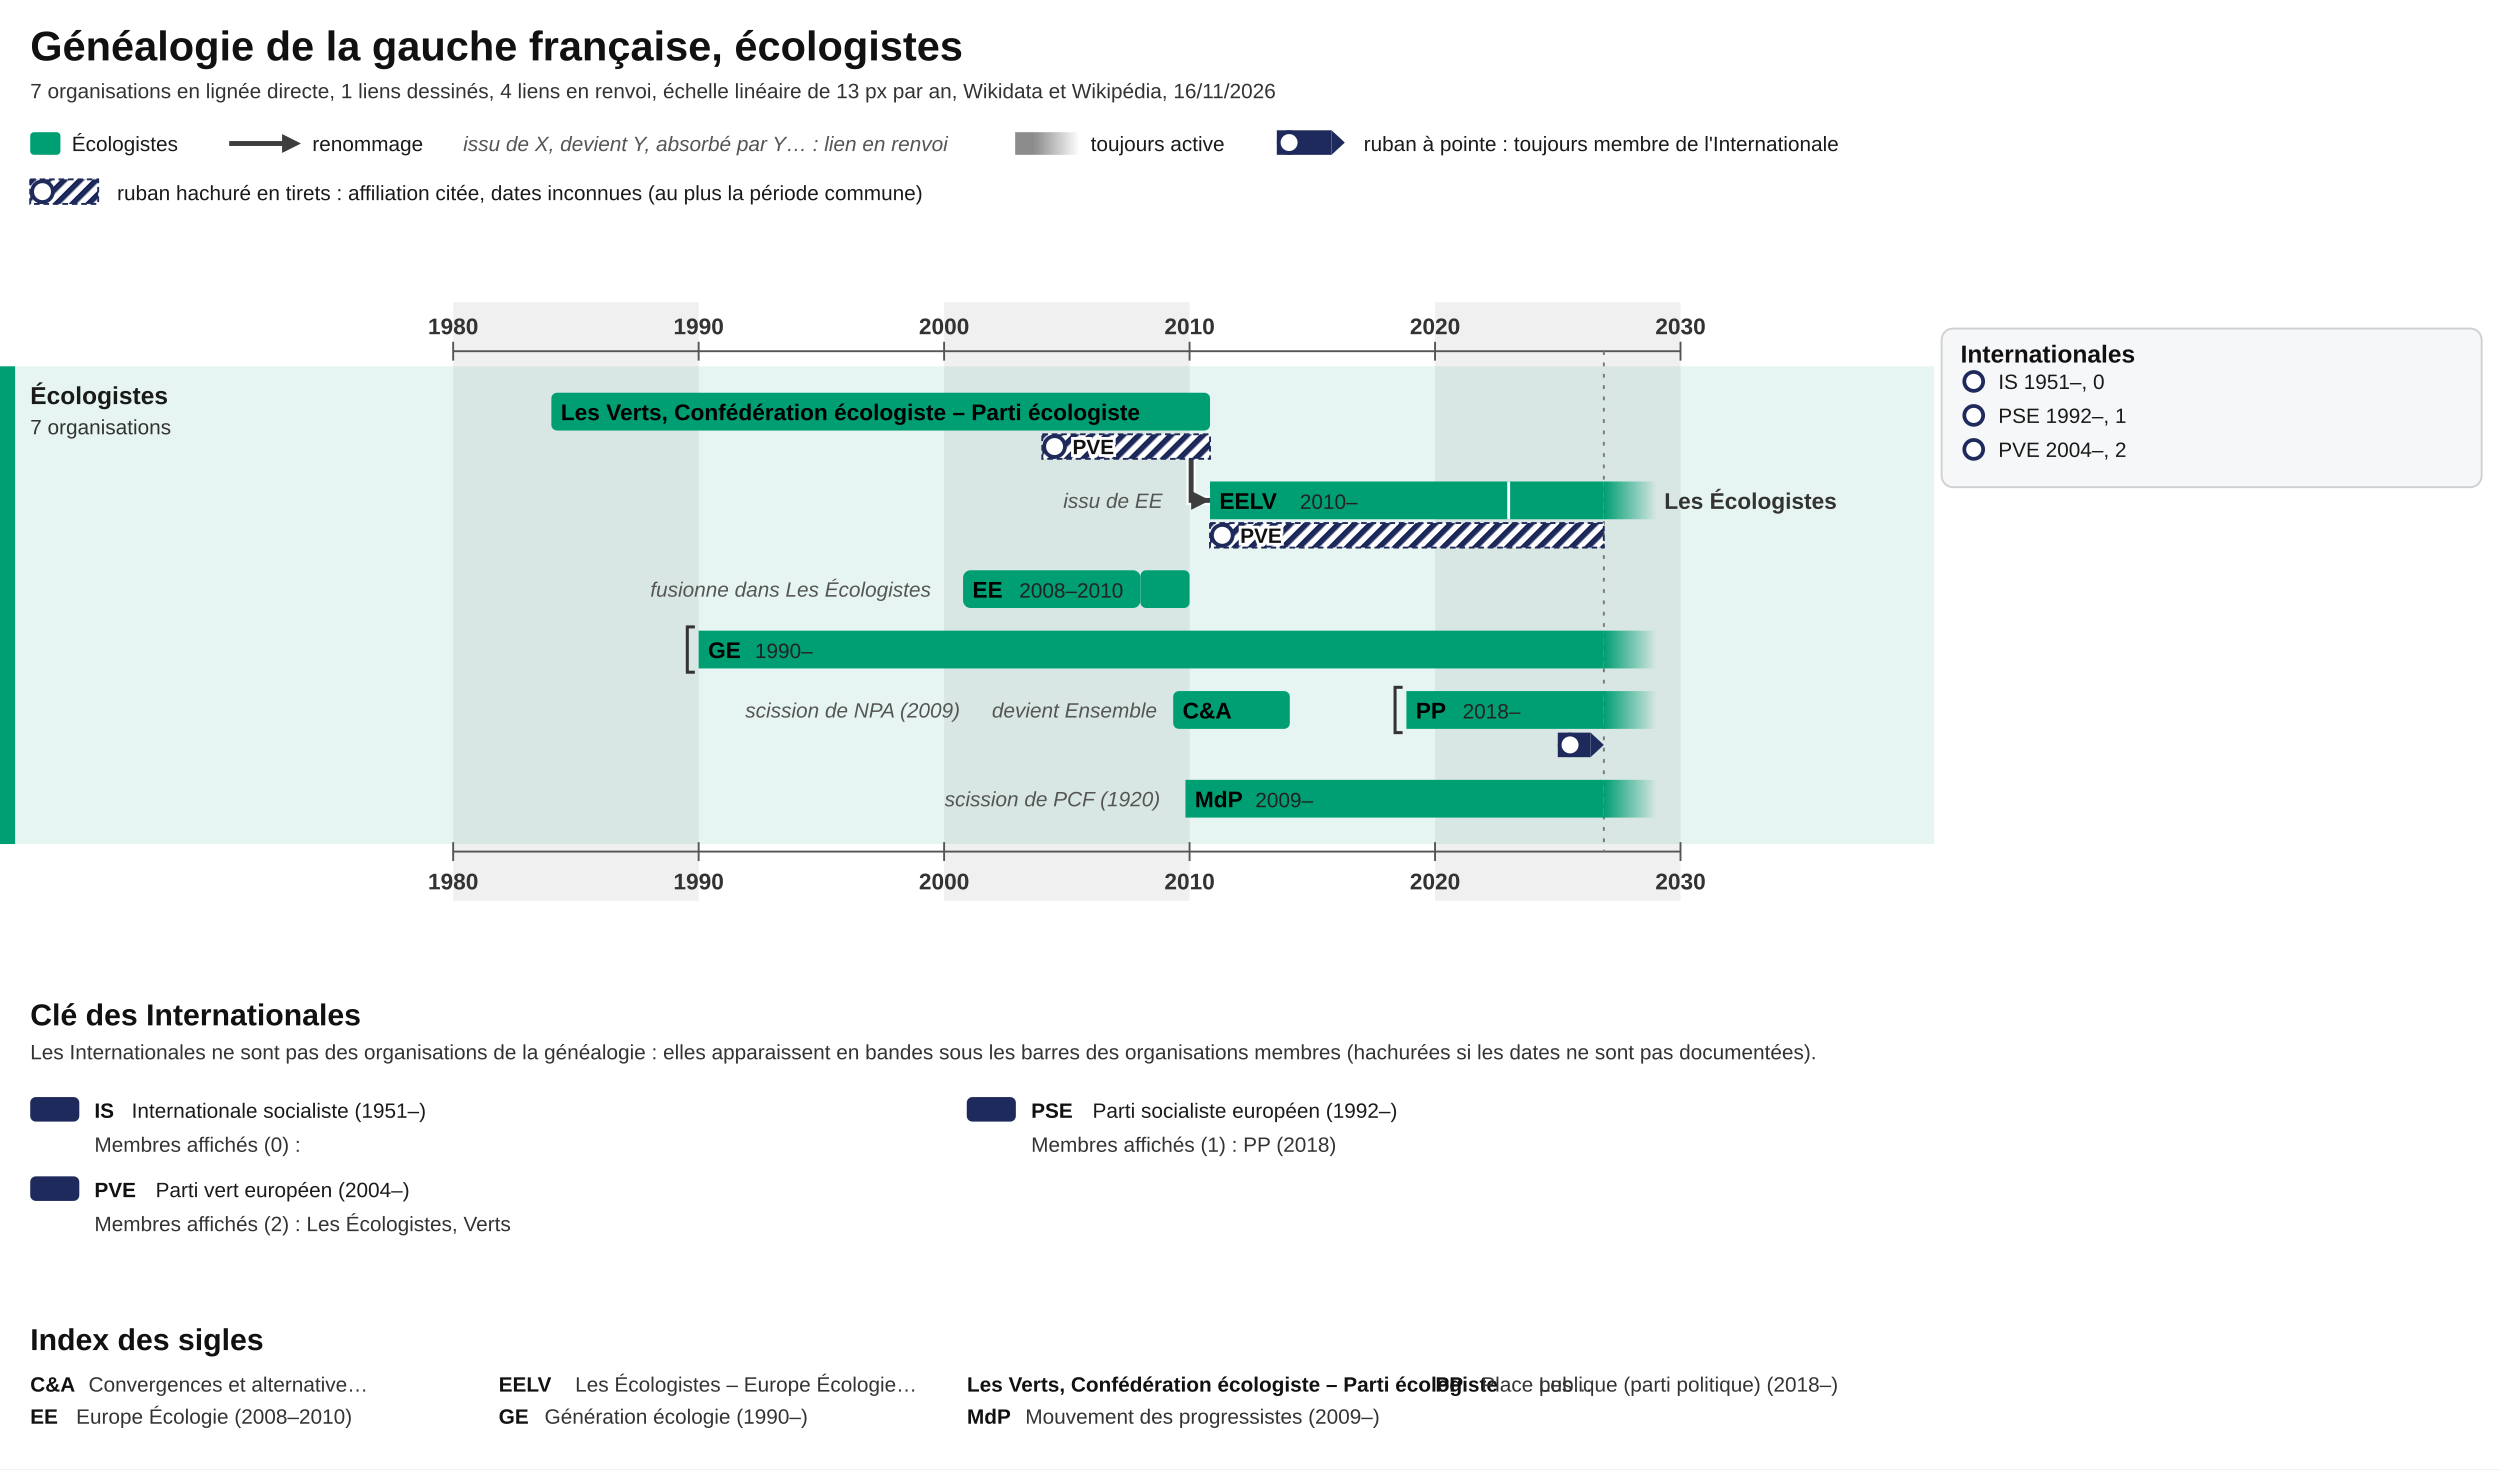
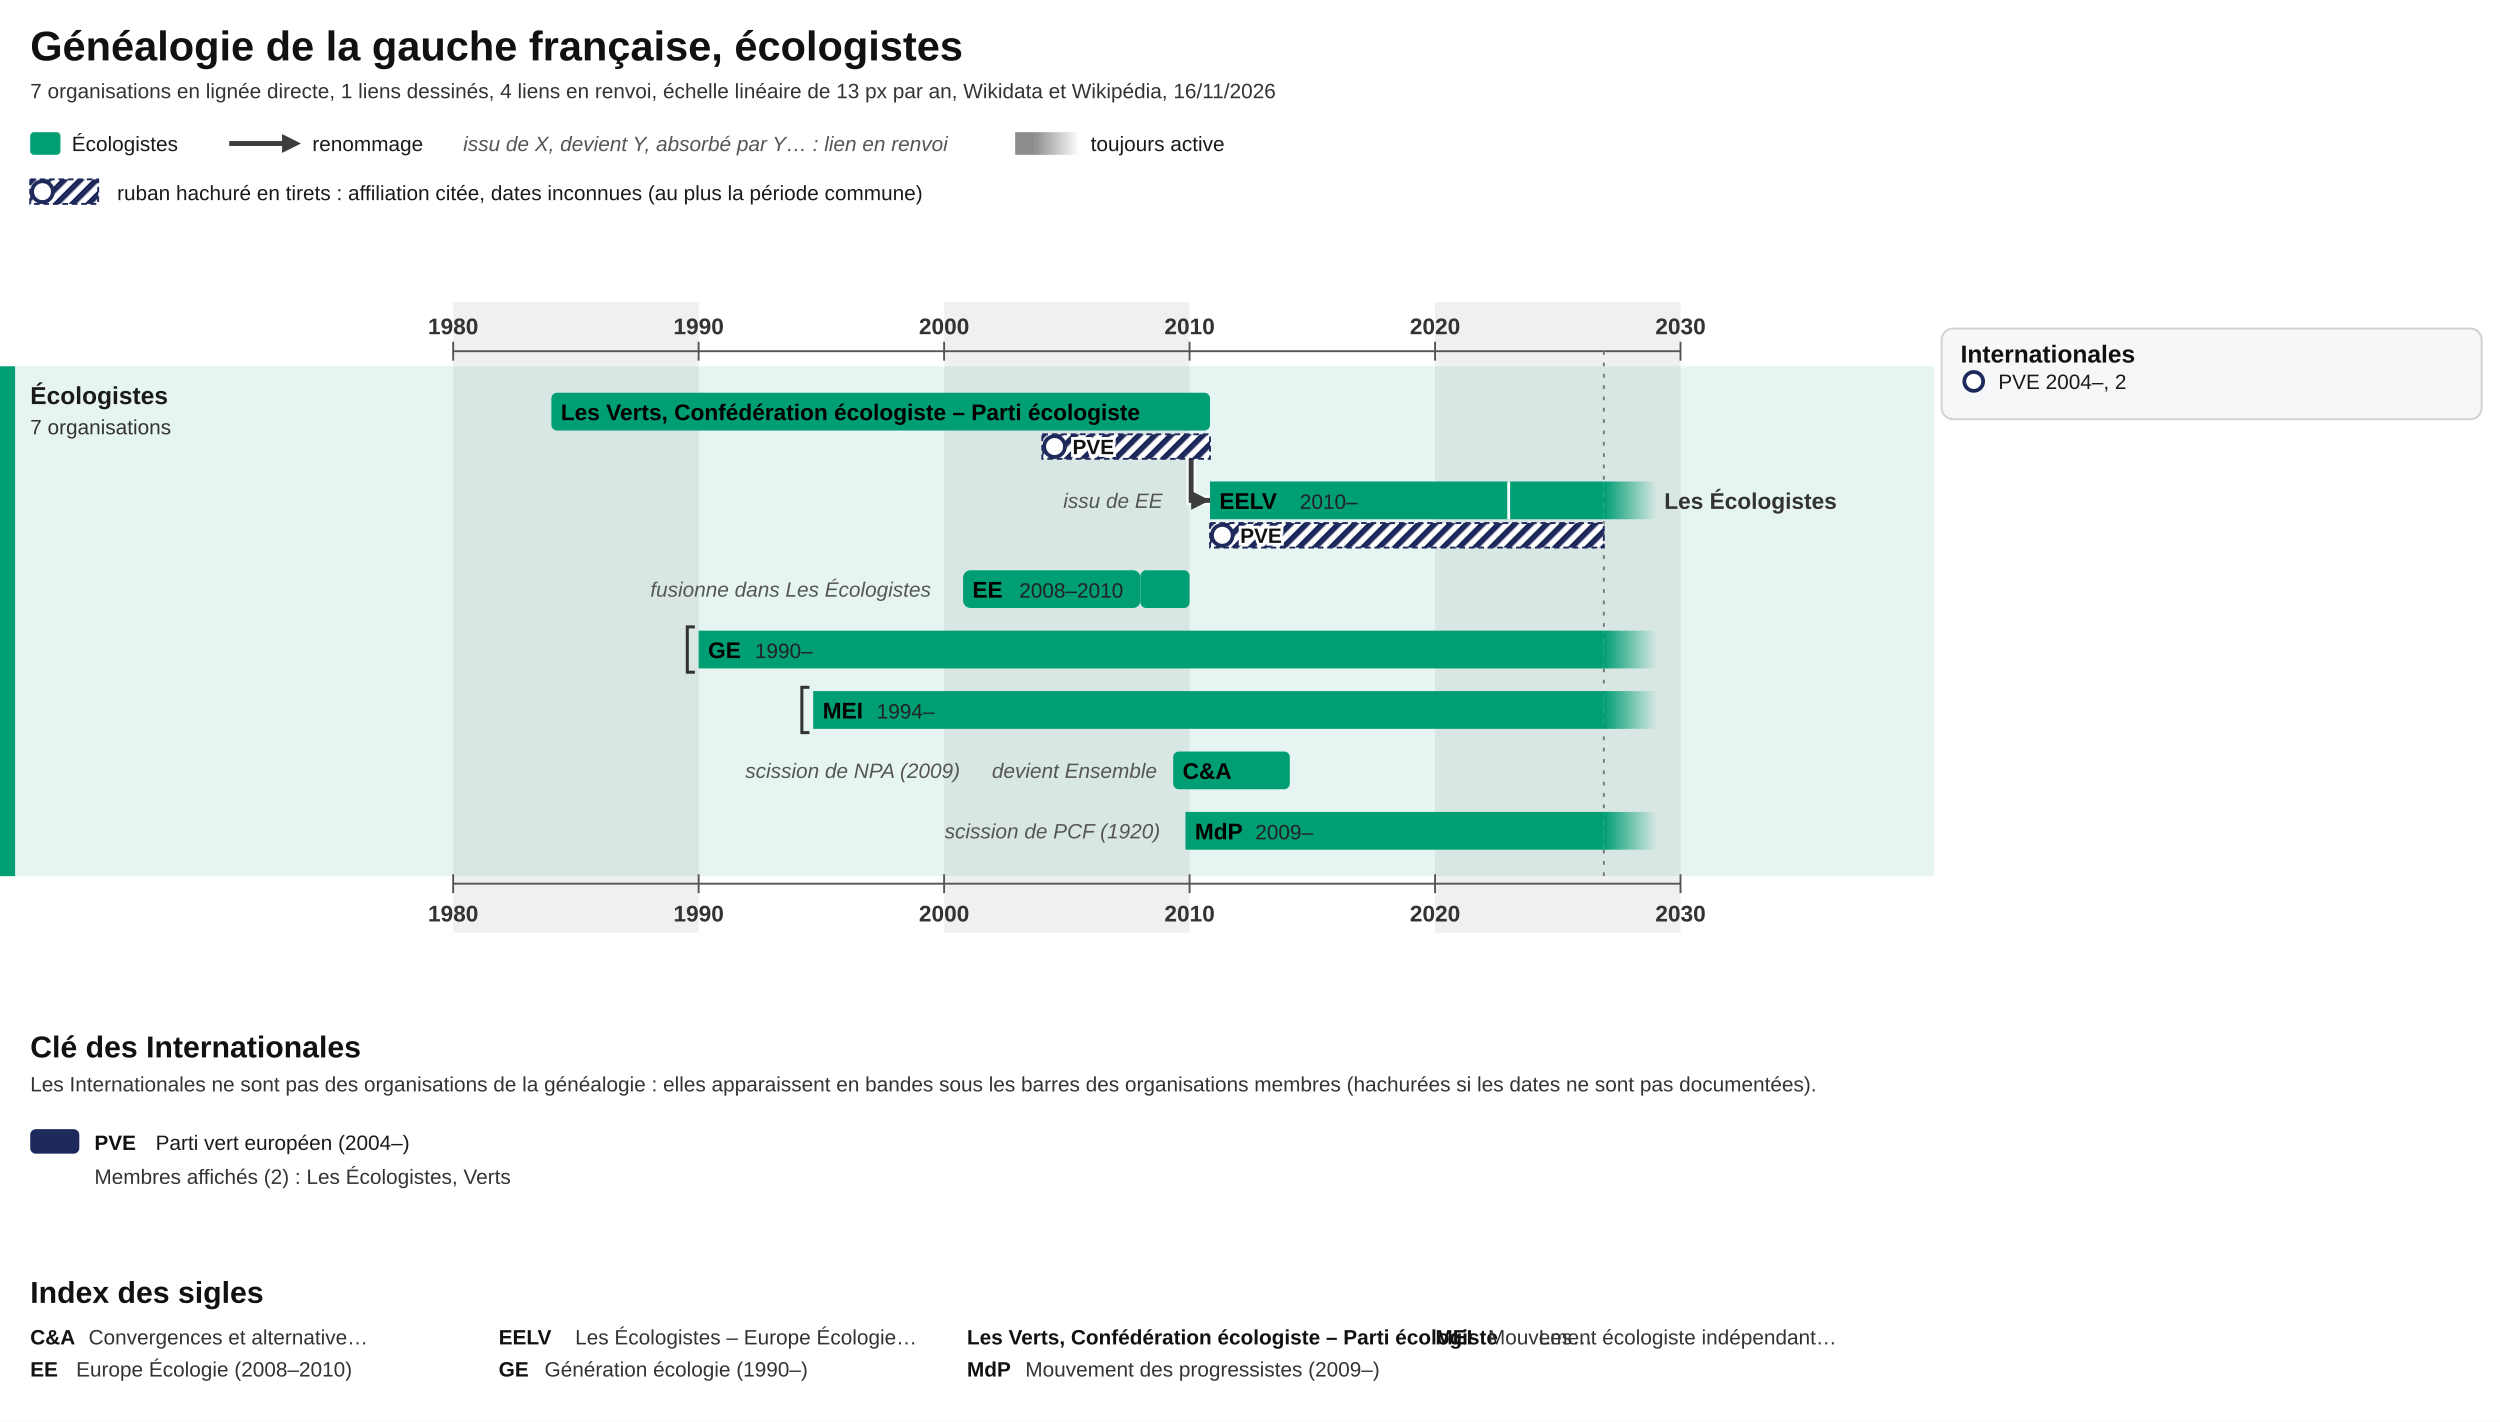
- <svg xmlns="http://www.w3.org/2000/svg" id="arbre" width="1324" height="778" viewBox="0 0 1324 778" data-x0="240" data-t0="1980" data-ppa="13.0" data-aujourdhui="2026.8744" data-min-w="6" data-seuil-annees="40" data-seuil-voies="2" data-seuil-rangs="6" data-cassure="" data-cassure-px="44" data-degrade="28" data-n-barres="7" data-vue-famille="oui" font-family="Arial, Helvetica, sans-serif">
+ <svg xmlns="http://www.w3.org/2000/svg" id="arbre" width="1324" height="753" viewBox="0 0 1324 753" data-x0="240" data-t0="1980" data-ppa="13.0" data-aujourdhui="2026.8744" data-min-w="6" data-seuil-annees="40" data-seuil-voies="2" data-seuil-rangs="6" data-cassure="" data-cassure-px="44" data-degrade="28" data-n-barres="7" data-vue-famille="oui" font-family="Arial, Helvetica, sans-serif">
  <defs>
+     <linearGradient id="g-009E73">
+       <stop offset="0" stop-color="#009E73" />
+       <stop offset="1" stop-color="#009E73" stop-opacity="0" />
+     </linearGradient>
    <linearGradient id="g-8C8C8C">
      <stop offset="0" stop-color="#8C8C8C" />
      <stop offset="1" stop-color="#8C8C8C" stop-opacity="0" />
-     </linearGradient>
-     <linearGradient id="g-009E73">
-       <stop offset="0" stop-color="#009E73" />
-       <stop offset="1" stop-color="#009E73" stop-opacity="0" />
    </linearGradient>
    <pattern id="h-332288" width="6" height="6" patternUnits="userSpaceOnUse" patternTransform="rotate(45)">
      <rect width="6" height="6" fill="#FFFFFF" />
      <rect width="3" height="6" fill="#332288" />
    </pattern>
    <pattern id="h-1F2A5C" width="6" height="6" patternUnits="userSpaceOnUse" patternTransform="rotate(45)">
      <rect width="6" height="6" fill="#FFFFFF" />
      <rect width="3" height="6" fill="#1F2A5C" />
    </pattern>
  </defs>
-   <rect width="1324" height="778" fill="#FFFFFF" />
+   <rect width="1324" height="753" fill="#FFFFFF" />
  <g class="voie" data-voie="0" data-cle="écologistes">
-     <rect class="fond-voie" x="0" y="194.0" width="1024.3" height="253.0" fill="#E6F5F1" />
-     <rect class="bord-voie" x="0" y="194.0" width="8" height="253.0" fill="#009E73" />
+     <rect class="fond-voie" x="0" y="194.0" width="1024.3" height="270.0" fill="#E6F5F1" />
+     <rect class="bord-voie" x="0" y="194.0" width="8" height="270.0" fill="#009E73" />
    <text x="16.0" y="214.0" font-size="13" font-family="Arial, Helvetica, sans-serif" font-weight="bold" fill="#1A1A1A" text-anchor="start" class="voie-t">Écologistes</text>
    <text x="16.0" y="230.0" font-size="11" font-family="Arial, Helvetica, sans-serif" fill="#333333" text-anchor="start" class="voie-t">7 organisations</text>
  </g>
-   <rect class="bande-decennie" x="240.0" y="160.0" width="130.0" height="317.0" fill="#000000" fill-opacity="0.06" />
-   <rect class="bande-decennie" x="500.0" y="160.0" width="130.0" height="317.0" fill="#000000" fill-opacity="0.06" />
-   <rect class="bande-decennie" x="760.0" y="160.0" width="130.0" height="317.0" fill="#000000" fill-opacity="0.06" />
+   <rect class="bande-decennie" x="240.0" y="160.0" width="130.0" height="334.0" fill="#000000" fill-opacity="0.06" />
+   <rect class="bande-decennie" x="500.0" y="160.0" width="130.0" height="334.0" fill="#000000" fill-opacity="0.06" />
+   <rect class="bande-decennie" x="760.0" y="160.0" width="130.0" height="334.0" fill="#000000" fill-opacity="0.06" />
  <g class="axe-haut">
    <line x1="240.0" x2="890.0" y1="186.0" y2="186.0" stroke="#555555" />
    <line x1="240.0" x2="240.0" y1="181.0" y2="191.0" stroke="#555555" />
    <text x="240.0" y="177.0" font-size="12" font-family="Arial, Helvetica, sans-serif" font-weight="bold" fill="#333333" text-anchor="middle" class="axe-t">1980</text>
    <line x1="370.0" x2="370.0" y1="181.0" y2="191.0" stroke="#555555" />
    <text x="370.0" y="177.0" font-size="12" font-family="Arial, Helvetica, sans-serif" font-weight="bold" fill="#333333" text-anchor="middle" class="axe-t">1990</text>
    <line x1="500.0" x2="500.0" y1="181.0" y2="191.0" stroke="#555555" />
    <text x="500.0" y="177.0" font-size="12" font-family="Arial, Helvetica, sans-serif" font-weight="bold" fill="#333333" text-anchor="middle" class="axe-t">2000</text>
    <line x1="630.0" x2="630.0" y1="181.0" y2="191.0" stroke="#555555" />
    <text x="630.0" y="177.0" font-size="12" font-family="Arial, Helvetica, sans-serif" font-weight="bold" fill="#333333" text-anchor="middle" class="axe-t">2010</text>
    <line x1="760.0" x2="760.0" y1="181.0" y2="191.0" stroke="#555555" />
    <text x="760.0" y="177.0" font-size="12" font-family="Arial, Helvetica, sans-serif" font-weight="bold" fill="#333333" text-anchor="middle" class="axe-t">2020</text>
    <line x1="890.0" x2="890.0" y1="181.0" y2="191.0" stroke="#555555" />
    <text x="890.0" y="177.0" font-size="12" font-family="Arial, Helvetica, sans-serif" font-weight="bold" fill="#333333" text-anchor="middle" class="axe-t">2030</text>
  </g>
  <g class="axe-bas">
-     <line x1="240.0" x2="890.0" y1="451.0" y2="451.0" stroke="#555555" />
-     <line x1="240.0" x2="240.0" y1="446.0" y2="456.0" stroke="#555555" />
-     <text x="240.0" y="471.0" font-size="12" font-family="Arial, Helvetica, sans-serif" font-weight="bold" fill="#333333" text-anchor="middle" class="axe-t">1980</text>
-     <line x1="370.0" x2="370.0" y1="446.0" y2="456.0" stroke="#555555" />
-     <text x="370.0" y="471.0" font-size="12" font-family="Arial, Helvetica, sans-serif" font-weight="bold" fill="#333333" text-anchor="middle" class="axe-t">1990</text>
-     <line x1="500.0" x2="500.0" y1="446.0" y2="456.0" stroke="#555555" />
-     <text x="500.0" y="471.0" font-size="12" font-family="Arial, Helvetica, sans-serif" font-weight="bold" fill="#333333" text-anchor="middle" class="axe-t">2000</text>
-     <line x1="630.0" x2="630.0" y1="446.0" y2="456.0" stroke="#555555" />
-     <text x="630.0" y="471.0" font-size="12" font-family="Arial, Helvetica, sans-serif" font-weight="bold" fill="#333333" text-anchor="middle" class="axe-t">2010</text>
-     <line x1="760.0" x2="760.0" y1="446.0" y2="456.0" stroke="#555555" />
-     <text x="760.0" y="471.0" font-size="12" font-family="Arial, Helvetica, sans-serif" font-weight="bold" fill="#333333" text-anchor="middle" class="axe-t">2020</text>
-     <line x1="890.0" x2="890.0" y1="446.0" y2="456.0" stroke="#555555" />
-     <text x="890.0" y="471.0" font-size="12" font-family="Arial, Helvetica, sans-serif" font-weight="bold" fill="#333333" text-anchor="middle" class="axe-t">2030</text>
+     <line x1="240.0" x2="890.0" y1="468.0" y2="468.0" stroke="#555555" />
+     <line x1="240.0" x2="240.0" y1="463.0" y2="473.0" stroke="#555555" />
+     <text x="240.0" y="488.0" font-size="12" font-family="Arial, Helvetica, sans-serif" font-weight="bold" fill="#333333" text-anchor="middle" class="axe-t">1980</text>
+     <line x1="370.0" x2="370.0" y1="463.0" y2="473.0" stroke="#555555" />
+     <text x="370.0" y="488.0" font-size="12" font-family="Arial, Helvetica, sans-serif" font-weight="bold" fill="#333333" text-anchor="middle" class="axe-t">1990</text>
+     <line x1="500.0" x2="500.0" y1="463.0" y2="473.0" stroke="#555555" />
+     <text x="500.0" y="488.0" font-size="12" font-family="Arial, Helvetica, sans-serif" font-weight="bold" fill="#333333" text-anchor="middle" class="axe-t">2000</text>
+     <line x1="630.0" x2="630.0" y1="463.0" y2="473.0" stroke="#555555" />
+     <text x="630.0" y="488.0" font-size="12" font-family="Arial, Helvetica, sans-serif" font-weight="bold" fill="#333333" text-anchor="middle" class="axe-t">2010</text>
+     <line x1="760.0" x2="760.0" y1="463.0" y2="473.0" stroke="#555555" />
+     <text x="760.0" y="488.0" font-size="12" font-family="Arial, Helvetica, sans-serif" font-weight="bold" fill="#333333" text-anchor="middle" class="axe-t">2020</text>
+     <line x1="890.0" x2="890.0" y1="463.0" y2="473.0" stroke="#555555" />
+     <text x="890.0" y="488.0" font-size="12" font-family="Arial, Helvetica, sans-serif" font-weight="bold" fill="#333333" text-anchor="middle" class="axe-t">2030</text>
  </g>
-   <line x1="849.4" x2="849.4" y1="186.0" y2="451.0" stroke="#777777" stroke-dasharray="2 4" />
+   <line x1="849.4" x2="849.4" y1="186.0" y2="468.0" stroke="#777777" stroke-dasharray="2 4" />
  <g class="contenu-voie" data-voie="0">
    <g class="org" data-id="Q743390" data-intl="Q950179" data-recherche="verts les verts">
      <rect class="barre" data-id="Q743390" data-debut="1984.0000" data-fin="2010.8333" data-statut="fin_connue" data-majeure="oui" x="292.00" y="208.00" width="348.83" height="20" rx="3" fill="#009E73" />
    </g>
    <g class="org" data-id="Q613786" data-intl="Q950179" data-recherche="les ecologistes les ecologistes – europe ecologie les verts">
      <rect class="barre" data-id="Q613786" data-debut="2010.8333" data-fin="actif" data-statut="actif_valide" data-majeure="oui" x="640.83" y="255.00" width="208.53" height="20" rx="0" fill="#009E73" />
      <rect class="fin-ouverte" x="849.37" y="255.00" width="28.00" height="20" fill="url(#g-009E73)" />
    </g>
    <g class="org" data-id="Q557045" data-intl="" data-recherche="ee europe ecologie">
      <rect class="barre" data-id="Q557045" data-debut="2008.0000" data-fin="2010.0000" data-statut="fin_connue" data-majeure="" x="604.00" y="302.00" width="26.00" height="20" rx="3" fill="#009E73" />
    </g>
    <g class="org" data-id="Q1153753" data-intl="" data-recherche="ge generation ecologie">
      <rect class="barre" data-id="Q1153753" data-debut="1990.0000" data-fin="actif" data-statut="actif_valide" data-majeure="oui" x="370.00" y="334.00" width="479.37" height="20" rx="0" fill="#009E73" />
      <path class="sans-ancetre" d="M368.00 332.00 H364.00 V356.00 H368.00" stroke="#333333" stroke-width="1.6" fill="none" />
      <rect class="fin-ouverte" x="849.37" y="334.00" width="28.00" height="20" fill="url(#g-009E73)" />
    </g>
-     <g class="org" data-id="Q2996386" data-intl="" data-recherche="c&amp;a convergences et alternative">
-       <rect class="barre" data-id="Q2996386" data-debut="2009.3333" data-fin="2014.0833" data-statut="fin_connue" data-majeure="" x="621.33" y="366.00" width="61.75" height="20" rx="3" fill="#009E73" />
-     </g>
-     <g class="org" data-id="Q58366009" data-intl="Q220945" data-recherche="pp (2018) place publique (parti politique)">
-       <rect class="barre" data-id="Q58366009" data-debut="2018.8333" data-fin="actif" data-statut="actif_valide" data-majeure="oui" x="744.83" y="366.00" width="104.53" height="20" rx="0" fill="#009E73" />
-       <path class="sans-ancetre" d="M742.83 364.00 H738.83 V388.00 H742.83" stroke="#333333" stroke-width="1.6" fill="none" />
+     <g class="org" data-id="Q1156061" data-intl="" data-recherche="mei mouvement ecologiste independant">
+       <rect class="barre" data-id="Q1156061" data-debut="1994.6667" data-fin="actif" data-statut="actif_valide" data-majeure="oui" x="430.67" y="366.00" width="418.70" height="20" rx="0" fill="#009E73" />
+       <path class="sans-ancetre" d="M428.67 364.00 H424.67 V388.00 H428.67" stroke="#333333" stroke-width="1.6" fill="none" />
      <rect class="fin-ouverte" x="849.37" y="366.00" width="28.00" height="20" fill="url(#g-009E73)" />
    </g>
+     <g class="org" data-id="Q2996386" data-intl="" data-recherche="c&amp;a convergences et alternative">
+       <rect class="barre" data-id="Q2996386" data-debut="2009.3333" data-fin="2014.0833" data-statut="fin_connue" data-majeure="" x="621.33" y="398.00" width="61.75" height="20" rx="3" fill="#009E73" />
+     </g>
    <g class="org" data-id="Q3326849" data-intl="" data-recherche="mdp mouvement des progressistes">
-       <rect class="barre" data-id="Q3326849" data-debut="2009.8333" data-fin="actif" data-statut="actif_valide" data-majeure="oui" x="627.83" y="413.00" width="221.53" height="20" rx="0" fill="#009E73" />
-       <rect class="fin-ouverte" x="849.37" y="413.00" width="28.00" height="20" fill="url(#g-009E73)" />
+       <rect class="barre" data-id="Q3326849" data-debut="2009.8333" data-fin="actif" data-statut="actif_valide" data-majeure="oui" x="627.83" y="430.00" width="221.53" height="20" rx="0" fill="#009E73" />
+       <rect class="fin-ouverte" x="849.37" y="430.00" width="28.00" height="20" fill="url(#g-009E73)" />
    </g>
  </g>
  <g class="liens">
    <g class="lien" data-a="Q743390" data-b="Q613786" data-rel="renommage" data-annees="0.77" data-voies="0" data-rangs="1" data-majeur="" data-va="0" data-vb="0">
      <path class="halo geo" d="M630.83 243.00 L630.83 265.00 L640.83 265.00" data-geo="[[630.83, 243.0, 0], [630.83, 265.0, 0], [640.83, 265.0, 0]]" fill="none" stroke="#FFFFFF" stroke-width="5.1" stroke-opacity="0.85" />
      <path class="trait geo" d="M630.83 243.00 L630.83 265.00 L640.83 265.00" data-geo="[[630.83, 243.0, 0], [630.83, 265.0, 0], [640.83, 265.0, 0]]" fill="none" stroke="#3D3D3D" stroke-width="2.6" />
      <polygon class="fleche geo" data-geo="[[640.83, 265.0, 0], [630.83, 260.0, 0], [630.83, 270.0, 0]]" points="640.83,265.00 630.83,260.00 630.83,270.00" fill="#3D3D3D" />
    </g>
  </g>
  <g class="contenu-voie" data-voie="0">
    <g class="org org-haut" data-id="Q743390" data-intl="Q950179" data-recherche="verts les verts">
      <g class="bande" data-intl="Q950179" data-parti="Q743390" data-certitude="a_documenter" data-fin="coupee">
        <rect class="bande-r" x="552.00" y="230.00" width="88.83" height="13" fill="url(#h-1F2A5C)" stroke="#1F2A5C" stroke-width="1" stroke-dasharray="3 2" data-bbox="552.00,230.00,88.83,13" />
        <circle class="medaillon" cx="558.50" cy="236.50" r="5.50" fill="#FFFFFF" stroke="#1F2A5C" stroke-width="2" />
        <text x="568.0" y="240.5" font-size="11" font-family="Arial, Helvetica, sans-serif" font-weight="bold" fill="#111111" text-anchor="start" class="bande-t" data-bbox="568.00,231.00,26.42,12" stroke="#FFFFFF" stroke-width="3" paint-order="stroke">PVE</text>
      </g>
      <rect class="tag" data-id="Q743390" data-dedans="oui" x="292.00" y="208.00" width="348.83" height="20" fill="none" data-bbox="292.00,208.00,348.83,20" />
      <text x="297.0" y="222.5" font-size="12" font-family="Arial, Helvetica, sans-serif" font-weight="bold" fill="#000000" text-anchor="start" class="tag-t" data-org="Q743390" data-bbox="297.00,211.50,323.60,13">Les Verts, Confédération écologiste – Parti écologiste</text>
    </g>
    <g class="org org-haut" data-id="Q613786" data-intl="Q950179" data-recherche="les ecologistes les ecologistes – europe ecologie les verts">
      <g class="bande" data-intl="Q950179" data-parti="Q613786" data-certitude="a_documenter" data-fin="coupee">
        <rect class="bande-r" x="640.83" y="277.00" width="208.53" height="13" fill="url(#h-1F2A5C)" stroke="#1F2A5C" stroke-width="1" stroke-dasharray="3 2" data-bbox="640.83,277.00,208.53,13" />
        <circle class="medaillon" cx="647.33" cy="283.50" r="5.50" fill="#FFFFFF" stroke="#1F2A5C" stroke-width="2" />
        <text x="656.8" y="287.5" font-size="11" font-family="Arial, Helvetica, sans-serif" font-weight="bold" fill="#111111" text-anchor="start" class="bande-t" data-bbox="656.83,278.00,26.42,12" stroke="#FFFFFF" stroke-width="3" paint-order="stroke">PVE</text>
      </g>
      <rect class="tag" data-id="Q613786" data-dedans="oui" x="640.83" y="255.00" width="208.53" height="20" fill="none" data-bbox="640.83,255.00,208.53,20" />
      <text x="645.8" y="269.5" font-size="12" font-family="Arial, Helvetica, sans-serif" font-weight="bold" fill="#000000" text-anchor="start" class="tag-t" data-org="Q613786" data-bbox="645.83,258.50,37.52,13">EELV</text>
      <text x="688.4" y="269.5" font-size="11" font-family="Arial, Helvetica, sans-serif" fill="#222222" text-anchor="start" class="tag-t" data-org="Q613786" data-bbox="688.35,259.50,33.68,12">2010–</text>
      <line class="nom-trait" x1="799.00" x2="799.00" y1="255.00" y2="275.00" stroke="#FFFFFF" stroke-width="1.5" />
      <text x="881.4" y="269.5" font-size="12" font-family="Arial, Helvetica, sans-serif" font-weight="bold" fill="#333333" text-anchor="start" class="nom-t" data-org="Q613786" data-apres="oui" data-bbox="881.37,258.50,99.92,13">Les Écologistes</text>
      <text x="563.1" y="269.0" font-size="11" font-family="Arial, Helvetica, sans-serif" font-style="italic" fill="#555555" class="renvoi" data-org="Q613786" data-a="Q557045" data-b="Q613786" data-bbox="563.07,258.00,58.76,13">issu de EE</text>
    </g>
    <g class="org org-haut" data-id="Q557045" data-intl="" data-recherche="ee europe ecologie">
      <rect class="tag-fond" x="510.04" y="302.00" width="93.96" height="20" rx="4" fill="#009E73" />
      <rect class="tag" data-id="Q557045" data-dedans="" x="510.04" y="302.00" width="93.96" height="20" fill="none" data-bbox="510.04,302.00,93.96,20" />
      <text x="515.0" y="316.5" font-size="12" font-family="Arial, Helvetica, sans-serif" font-weight="bold" fill="#000000" text-anchor="start" class="tag-t" data-org="Q557045" data-bbox="515.04,305.50,19.76,13">EE</text>
      <text x="539.8" y="316.5" font-size="11" font-family="Arial, Helvetica, sans-serif" fill="#222222" text-anchor="start" class="tag-t" data-org="Q557045" data-bbox="539.80,306.50,59.20,12">2008–2010</text>
      <text x="344.4" y="316.0" font-size="11" font-family="Arial, Helvetica, sans-serif" font-style="italic" fill="#555555" class="renvoi" data-org="Q557045" data-a="Q557045" data-b="Q613786" data-bbox="344.44,305.00,162.60,13">fusionne dans Les Écologistes</text>
    </g>
    <g class="org org-haut" data-id="Q1153753" data-intl="" data-recherche="ge generation ecologie">
      <rect class="tag" data-id="Q1153753" data-dedans="oui" x="370.00" y="334.00" width="479.37" height="20" fill="none" data-bbox="370.00,334.00,479.37,20" />
      <text x="375.0" y="348.5" font-size="12" font-family="Arial, Helvetica, sans-serif" font-weight="bold" fill="#000000" text-anchor="start" class="tag-t" data-org="Q1153753" data-bbox="375.00,337.50,19.76,13">GE</text>
      <text x="399.8" y="348.5" font-size="11" font-family="Arial, Helvetica, sans-serif" fill="#222222" text-anchor="start" class="tag-t" data-org="Q1153753" data-bbox="399.76,338.50,33.68,12">1990–</text>
    </g>
+     <g class="org org-haut" data-id="Q1156061" data-intl="" data-recherche="mei mouvement ecologiste independant">
+       <rect class="tag" data-id="Q1156061" data-dedans="oui" x="430.67" y="366.00" width="418.70" height="20" fill="none" data-bbox="430.67,366.00,418.70,20" />
+       <text x="435.7" y="380.5" font-size="12" font-family="Arial, Helvetica, sans-serif" font-weight="bold" fill="#000000" text-anchor="start" class="tag-t" data-org="Q1156061" data-bbox="435.67,369.50,23.60,13">MEI</text>
+       <text x="464.3" y="380.5" font-size="11" font-family="Arial, Helvetica, sans-serif" fill="#222222" text-anchor="start" class="tag-t" data-org="Q1156061" data-bbox="464.27,370.50,33.68,12">1994–</text>
+     </g>
    <g class="org org-haut" data-id="Q2996386" data-intl="" data-recherche="c&amp;a convergences et alternative">
-       <rect class="tag" data-id="Q2996386" data-dedans="oui" x="621.33" y="366.00" width="61.75" height="20" fill="none" data-bbox="621.33,366.00,61.75,20" />
-       <text x="626.3" y="380.5" font-size="12" font-family="Arial, Helvetica, sans-serif" font-weight="bold" fill="#000000" text-anchor="start" class="tag-t" data-org="Q2996386" data-bbox="626.33,369.50,26.96,13">C&amp;A</text>
-       <text x="394.7" y="380.0" font-size="11" font-family="Arial, Helvetica, sans-serif" font-style="italic" fill="#555555" class="renvoi" data-org="Q2996386" data-a="Q1045425" data-b="Q2996386" data-bbox="394.71,369.00,124.54,13">scission de NPA (2009)</text>
-       <text x="525.3" y="380.0" font-size="11" font-family="Arial, Helvetica, sans-serif" font-style="italic" fill="#555555" class="renvoi" data-org="Q2996386" data-a="Q2996386" data-b="Q15985232" data-bbox="525.25,369.00,93.08,13">devient Ensemble</text>
-     </g>
-     <g class="org org-haut" data-id="Q58366009" data-intl="Q220945" data-recherche="pp (2018) place publique (parti politique)">
-       <g class="bande" data-intl="Q220945" data-parti="Q58366009" data-certitude="documentee" data-fin="membre">
-         <rect class="bande-r" x="825.00" y="388.00" width="17.37" height="13" fill="#1F2A5C" data-bbox="825.00,388.00,24.37,13" />
-         <polygon class="bande-pointe" points="842.37,388.00 849.37,394.50 842.37,401.00" fill="#1F2A5C" />
-         <circle class="medaillon" cx="831.50" cy="394.50" r="5.50" fill="#FFFFFF" stroke="#1F2A5C" stroke-width="2" />
-       </g>
-       <rect class="tag" data-id="Q58366009" data-dedans="oui" x="744.83" y="366.00" width="104.53" height="20" fill="none" data-bbox="744.83,366.00,104.53,20" />
-       <text x="749.8" y="380.5" font-size="12" font-family="Arial, Helvetica, sans-serif" font-weight="bold" fill="#000000" text-anchor="start" class="tag-t" data-org="Q58366009" data-bbox="749.83,369.50,19.76,13">PP</text>
-       <text x="774.6" y="380.5" font-size="11" font-family="Arial, Helvetica, sans-serif" fill="#222222" text-anchor="start" class="tag-t" data-org="Q58366009" data-bbox="774.59,370.50,33.68,12">2018–</text>
+       <rect class="tag" data-id="Q2996386" data-dedans="oui" x="621.33" y="398.00" width="61.75" height="20" fill="none" data-bbox="621.33,398.00,61.75,20" />
+       <text x="626.3" y="412.5" font-size="12" font-family="Arial, Helvetica, sans-serif" font-weight="bold" fill="#000000" text-anchor="start" class="tag-t" data-org="Q2996386" data-bbox="626.33,401.50,26.96,13">C&amp;A</text>
+       <text x="394.7" y="412.0" font-size="11" font-family="Arial, Helvetica, sans-serif" font-style="italic" fill="#555555" class="renvoi" data-org="Q2996386" data-a="Q1045425" data-b="Q2996386" data-bbox="394.71,401.00,124.54,13">scission de NPA (2009)</text>
+       <text x="525.3" y="412.0" font-size="11" font-family="Arial, Helvetica, sans-serif" font-style="italic" fill="#555555" class="renvoi" data-org="Q2996386" data-a="Q2996386" data-b="Q15985232" data-bbox="525.25,401.00,93.08,13">devient Ensemble</text>
    </g>
    <g class="org org-haut" data-id="Q3326849" data-intl="" data-recherche="mdp mouvement des progressistes">
-       <rect class="tag" data-id="Q3326849" data-dedans="oui" x="627.83" y="413.00" width="221.53" height="20" fill="none" data-bbox="627.83,413.00,221.53,20" />
-       <text x="632.8" y="427.5" font-size="12" font-family="Arial, Helvetica, sans-serif" font-weight="bold" fill="#000000" text-anchor="start" class="tag-t" data-org="Q3326849" data-bbox="632.83,416.50,26.96,13">MdP</text>
-       <text x="664.8" y="427.5" font-size="11" font-family="Arial, Helvetica, sans-serif" fill="#222222" text-anchor="start" class="tag-t" data-org="Q3326849" data-bbox="664.79,417.50,33.68,12">2009–</text>
-       <text x="500.3" y="427.0" font-size="11" font-family="Arial, Helvetica, sans-serif" font-style="italic" fill="#555555" class="renvoi" data-org="Q3326849" data-a="Q192821" data-b="Q3326849" data-bbox="500.29,416.00,124.54,13">scission de PCF (1920)</text>
+       <rect class="tag" data-id="Q3326849" data-dedans="oui" x="627.83" y="430.00" width="221.53" height="20" fill="none" data-bbox="627.83,430.00,221.53,20" />
+       <text x="632.8" y="444.5" font-size="12" font-family="Arial, Helvetica, sans-serif" font-weight="bold" fill="#000000" text-anchor="start" class="tag-t" data-org="Q3326849" data-bbox="632.83,433.50,26.96,13">MdP</text>
+       <text x="664.8" y="444.5" font-size="11" font-family="Arial, Helvetica, sans-serif" fill="#222222" text-anchor="start" class="tag-t" data-org="Q3326849" data-bbox="664.79,434.50,33.68,12">2009–</text>
+       <text x="500.3" y="444.0" font-size="11" font-family="Arial, Helvetica, sans-serif" font-style="italic" fill="#555555" class="renvoi" data-org="Q3326849" data-a="Q192821" data-b="Q3326849" data-bbox="500.29,433.00,124.54,13">scission de PCF (1920)</text>
    </g>
  </g>
  <g class="cle-compacte">
-     <rect x="1028.288" y="174" width="286" height="84" rx="6" fill="#F6F7F8" stroke="#D0D0D0" />
+     <rect x="1028.288" y="174" width="286" height="48" rx="6" fill="#F6F7F8" stroke="#D0D0D0" />
    <text x="1038.3" y="192.0" font-size="13" font-family="Arial, Helvetica, sans-serif" font-weight="bold" fill="#111111" text-anchor="start" class="cle-t">Internationales</text>
    <circle class="medaillon" cx="1045.288" cy="202" r="5" fill="#FFFFFF" stroke="#1F2A5C" stroke-width="2" />
-     <text x="1058.3" y="206.0" font-size="11" font-family="Arial, Helvetica, sans-serif" fill="#1A1A1A" text-anchor="start" class="cle-t">IS  1951–, 0</text>
-     <circle class="medaillon" cx="1045.288" cy="220" r="5" fill="#FFFFFF" stroke="#1F2A5C" stroke-width="2" />
-     <text x="1058.3" y="224.0" font-size="11" font-family="Arial, Helvetica, sans-serif" fill="#1A1A1A" text-anchor="start" class="cle-t">PSE  1992–, 1</text>
-     <circle class="medaillon" cx="1045.288" cy="238" r="5" fill="#FFFFFF" stroke="#1F2A5C" stroke-width="2" />
-     <text x="1058.3" y="242.0" font-size="11" font-family="Arial, Helvetica, sans-serif" fill="#1A1A1A" text-anchor="start" class="cle-t">PVE  2004–, 2</text>
+     <text x="1058.3" y="206.0" font-size="11" font-family="Arial, Helvetica, sans-serif" fill="#1A1A1A" text-anchor="start" class="cle-t">PVE  2004–, 2</text>
  </g>
  <g class="legende">
    <text x="16.0" y="32.0" font-size="22" font-family="Arial, Helvetica, sans-serif" font-weight="bold" fill="#111111" text-anchor="start" class="legende-t">Généalogie de la gauche française, écologistes</text>
    <text x="16.0" y="52.0" font-size="11" font-family="Arial, Helvetica, sans-serif" fill="#333333" text-anchor="start" class="legende-t">7 organisations en lignée directe, 1 liens dessinés, 4 liens en renvoi, échelle linéaire de 13 px par an, Wikidata et Wikipédia, 16/11/2026</text>
    <rect x="16" y="70" width="16" height="12" rx="2" fill="#009E73" />
    <text x="38.0" y="80.0" font-size="11" font-family="Arial, Helvetica, sans-serif" fill="#1A1A1A" text-anchor="start" class="legende-t">Écologistes</text>
    <path d="M121.38 76 H151.38" stroke="#3D3D3D" stroke-width="2.6" fill="none" />
    <polygon points="159.38,76 149.38,71 149.38,81" fill="#3D3D3D" />
    <text x="165.4" y="80.0" font-size="11" font-family="Arial, Helvetica, sans-serif" fill="#1A1A1A" text-anchor="start" class="legende-t">renommage</text>
    <text x="245.3" y="80.0" font-size="11" font-family="Arial, Helvetica, sans-serif" font-style="italic" fill="#555555" text-anchor="start" class="legende-t">issu de X, devient Y, absorbé par Y… : lien en renvoi</text>
    <rect x="537.64" y="70" width="10" height="12" fill="#8C8C8C" />
    <rect x="547.64" y="70" width="24" height="12" fill="url(#g-8C8C8C)" />
    <text x="577.6" y="80.0" font-size="11" font-family="Arial, Helvetica, sans-serif" fill="#1A1A1A" text-anchor="start" class="legende-t">toujours active</text>
-     <rect x="676.2" y="69" width="29" height="13" fill="#1F2A5C" />
-     <polygon points="705.2,69 712.2,75.5 705.2,82" fill="#1F2A5C" />
-     <circle class="medaillon" cx="682.7" cy="75.5" r="5.5" fill="#FFFFFF" stroke="#1F2A5C" stroke-width="2" />
-     <text x="722.2" y="80.0" font-size="11" font-family="Arial, Helvetica, sans-serif" fill="#1A1A1A" text-anchor="start" class="legende-t">ruban à pointe : toujours membre de l'Internationale</text>
    <rect x="16" y="95" width="36" height="13" fill="url(#h-1F2A5C)" stroke="#1F2A5C" stroke-width="1" stroke-dasharray="3 2" />
    <circle class="medaillon" cx="22.5" cy="101.5" r="5.5" fill="#FFFFFF" stroke="#1F2A5C" stroke-width="2" />
    <text x="62.0" y="106.0" font-size="11" font-family="Arial, Helvetica, sans-serif" fill="#1A1A1A" text-anchor="start" class="legende-t">ruban hachuré en tirets : affiliation citée, dates inconnues (au plus la période commune)</text>
  </g>
-   <g class="cle-internationales" transform="translate(0,513)">
+   <g class="cle-internationales" transform="translate(0,530)">
    <text x="16.0" y="30.0" font-size="16" font-family="Arial, Helvetica, sans-serif" font-weight="bold" fill="#111111" text-anchor="start" class="cle-t">Clé des Internationales</text>
    <text x="16.0" y="48.0" font-size="11" font-family="Arial, Helvetica, sans-serif" fill="#333333" text-anchor="start" class="cle-t">Les Internationales ne sont pas des organisations de la généalogie : elles apparaissent en bandes sous les barres des organisations membres (hachurées si les dates ne sont pas documentées).</text>
-     <g class="entree-cle" data-intl="Q159454">
+     <g class="entree-cle" data-intl="Q950179">
      <rect x="16" y="68" width="26" height="13" rx="3" fill="#1F2A5C" />
-       <text x="50.0" y="79.0" font-size="11" font-family="Arial, Helvetica, sans-serif" font-weight="bold" fill="#111111" text-anchor="start" class="cle-t">IS</text>
-       <text x="69.7" y="79.0" font-size="11" font-family="Arial, Helvetica, sans-serif" fill="#1A1A1A" text-anchor="start" class="cle-t">Internationale socialiste (1951–)</text>
-       <text x="50.0" y="97.0" font-size="11" font-family="Arial, Helvetica, sans-serif" fill="#333333" text-anchor="start" class="cle-t">Membres affichés (0) :</text>
-     </g>
-     <g class="entree-cle" data-intl="Q220945">
-       <rect x="512" y="68" width="26" height="13" rx="3" fill="#1F2A5C" />
-       <text x="546.1" y="79.0" font-size="11" font-family="Arial, Helvetica, sans-serif" font-weight="bold" fill="#111111" text-anchor="start" class="cle-t">PSE</text>
-       <text x="578.6" y="79.0" font-size="11" font-family="Arial, Helvetica, sans-serif" fill="#1A1A1A" text-anchor="start" class="cle-t">Parti socialiste européen (1992–)</text>
-       <text x="546.1" y="97.0" font-size="11" font-family="Arial, Helvetica, sans-serif" fill="#333333" text-anchor="start" class="cle-t">Membres affichés (1) : PP (2018)</text>
-     </g>
-     <g class="entree-cle" data-intl="Q950179">
-       <rect x="16" y="110" width="26" height="13" rx="3" fill="#1F2A5C" />
-       <text x="50.0" y="121.0" font-size="11" font-family="Arial, Helvetica, sans-serif" font-weight="bold" fill="#111111" text-anchor="start" class="cle-t">PVE</text>
-       <text x="82.4" y="121.0" font-size="11" font-family="Arial, Helvetica, sans-serif" fill="#1A1A1A" text-anchor="start" class="cle-t">Parti vert européen (2004–)</text>
-       <text x="50.0" y="139.0" font-size="11" font-family="Arial, Helvetica, sans-serif" fill="#333333" text-anchor="start" class="cle-t">Membres affichés (2) : Les Écologistes, Verts</text>
+       <text x="50.0" y="79.0" font-size="11" font-family="Arial, Helvetica, sans-serif" font-weight="bold" fill="#111111" text-anchor="start" class="cle-t">PVE</text>
+       <text x="82.4" y="79.0" font-size="11" font-family="Arial, Helvetica, sans-serif" fill="#1A1A1A" text-anchor="start" class="cle-t">Parti vert européen (2004–)</text>
+       <text x="50.0" y="97.0" font-size="11" font-family="Arial, Helvetica, sans-serif" fill="#333333" text-anchor="start" class="cle-t">Membres affichés (2) : Les Écologistes, Verts</text>
    </g>
  </g>
-   <g class="index-sigles" transform="translate(0,685)">
+   <g class="index-sigles" transform="translate(0,660)">
    <text x="16.0" y="30.0" font-size="16" font-family="Arial, Helvetica, sans-serif" font-weight="bold" fill="#111111" text-anchor="start" class="cle-t">Index des sigles</text>
    <text x="16.0" y="52.0" font-size="11" font-family="Arial, Helvetica, sans-serif" font-weight="bold" fill="#111111" text-anchor="start" class="cle-t">C&amp;A</text>
    <text x="46.9" y="52.0" font-size="11" font-family="Arial, Helvetica, sans-serif" fill="#333333" text-anchor="start" class="cle-t">Convergences et alternative…</text>
    <text x="16.0" y="69.0" font-size="11" font-family="Arial, Helvetica, sans-serif" font-weight="bold" fill="#111111" text-anchor="start" class="cle-t">EE</text>
    <text x="40.3" y="69.0" font-size="11" font-family="Arial, Helvetica, sans-serif" fill="#333333" text-anchor="start" class="cle-t">Europe Écologie (2008–2010)</text>
    <text x="264.1" y="52.0" font-size="11" font-family="Arial, Helvetica, sans-serif" font-weight="bold" fill="#111111" text-anchor="start" class="cle-t">EELV</text>
    <text x="304.6" y="52.0" font-size="11" font-family="Arial, Helvetica, sans-serif" fill="#333333" text-anchor="start" class="cle-t">Les Écologistes – Europe Écologie…</text>
    <text x="264.1" y="69.0" font-size="11" font-family="Arial, Helvetica, sans-serif" font-weight="bold" fill="#111111" text-anchor="start" class="cle-t">GE</text>
    <text x="288.4" y="69.0" font-size="11" font-family="Arial, Helvetica, sans-serif" fill="#333333" text-anchor="start" class="cle-t">Génération écologie (1990–)</text>
    <text x="512.1" y="52.0" font-size="11" font-family="Arial, Helvetica, sans-serif" font-weight="bold" fill="#111111" text-anchor="start" class="cle-t">Les Verts, Confédération écologiste – Parti écologiste</text>
    <text x="814.9" y="52.0" font-size="11" font-family="Arial, Helvetica, sans-serif" fill="#333333" text-anchor="start" class="cle-t">Les…</text>
    <text x="512.1" y="69.0" font-size="11" font-family="Arial, Helvetica, sans-serif" font-weight="bold" fill="#111111" text-anchor="start" class="cle-t">MdP</text>
    <text x="543.0" y="69.0" font-size="11" font-family="Arial, Helvetica, sans-serif" fill="#333333" text-anchor="start" class="cle-t">Mouvement des progressistes (2009–)</text>
-     <text x="760.2" y="52.0" font-size="11" font-family="Arial, Helvetica, sans-serif" font-weight="bold" fill="#111111" text-anchor="start" class="cle-t">PP</text>
-     <text x="784.5" y="52.0" font-size="11" font-family="Arial, Helvetica, sans-serif" fill="#333333" text-anchor="start" class="cle-t">Place publique (parti politique) (2018–)</text>
+     <text x="760.2" y="52.0" font-size="11" font-family="Arial, Helvetica, sans-serif" font-weight="bold" fill="#111111" text-anchor="start" class="cle-t">MEI</text>
+     <text x="788.0" y="52.0" font-size="11" font-family="Arial, Helvetica, sans-serif" fill="#333333" text-anchor="start" class="cle-t">Mouvement écologiste indépendant…</text>
  </g>
</svg>
